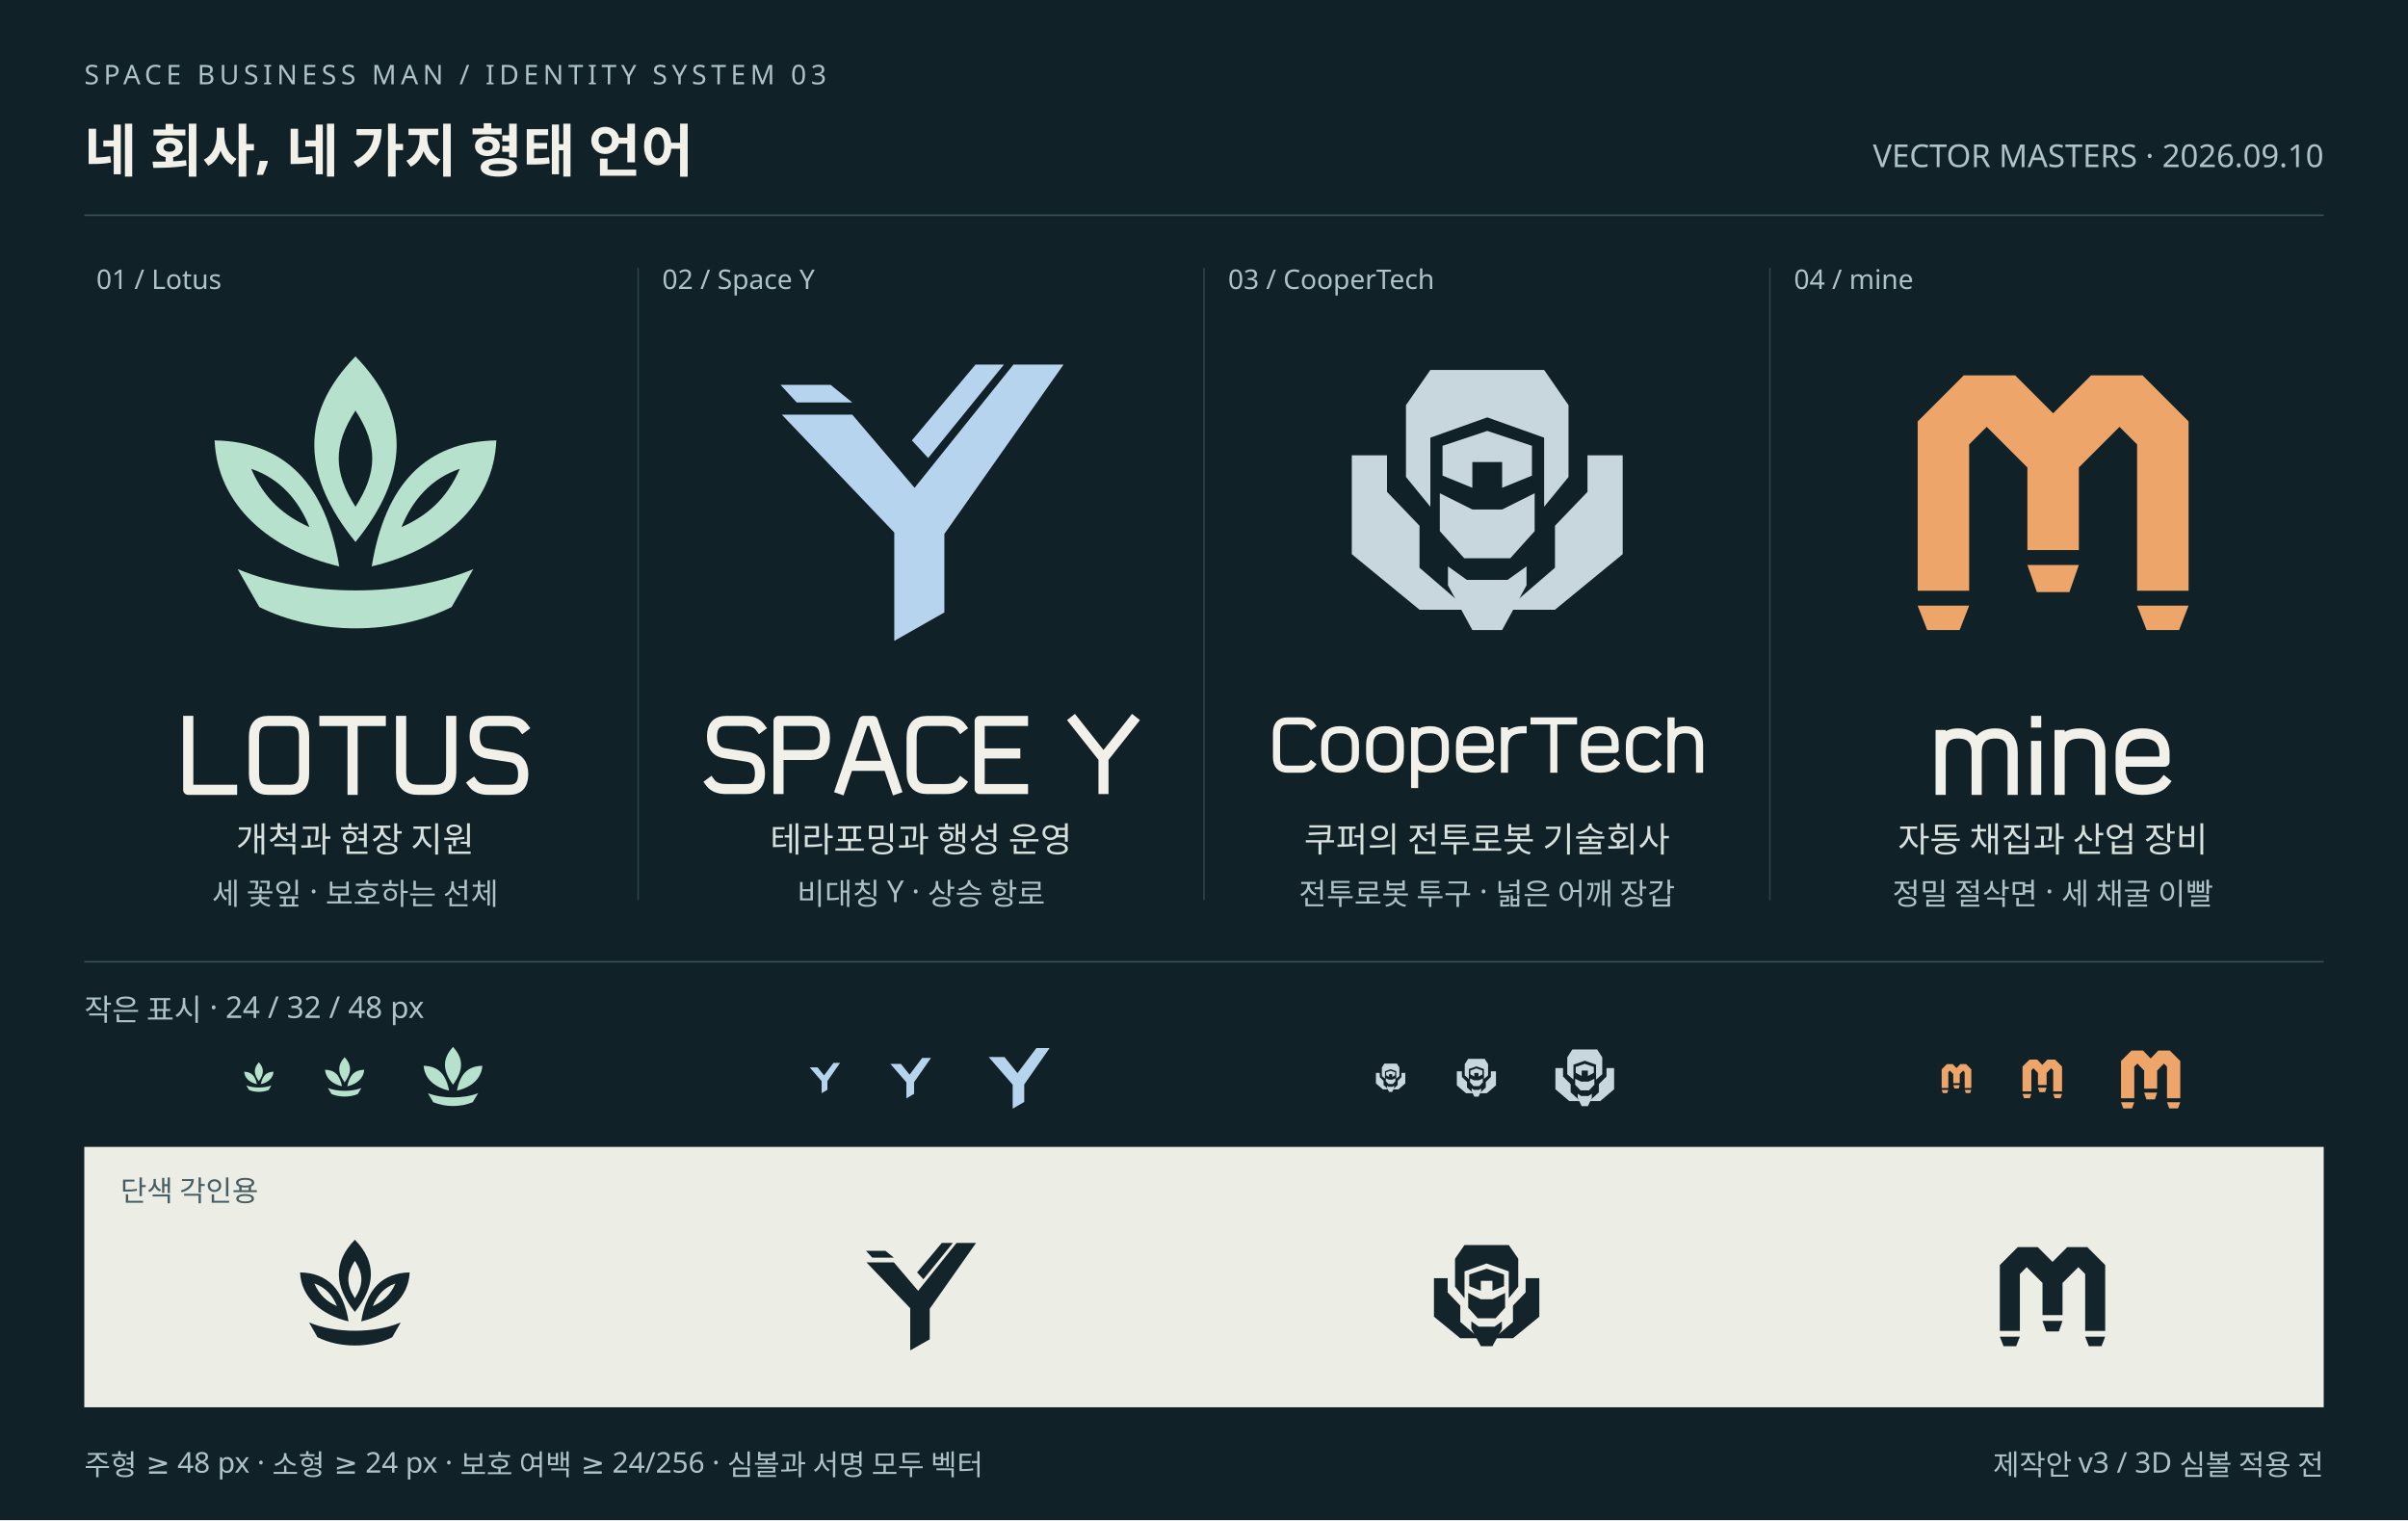
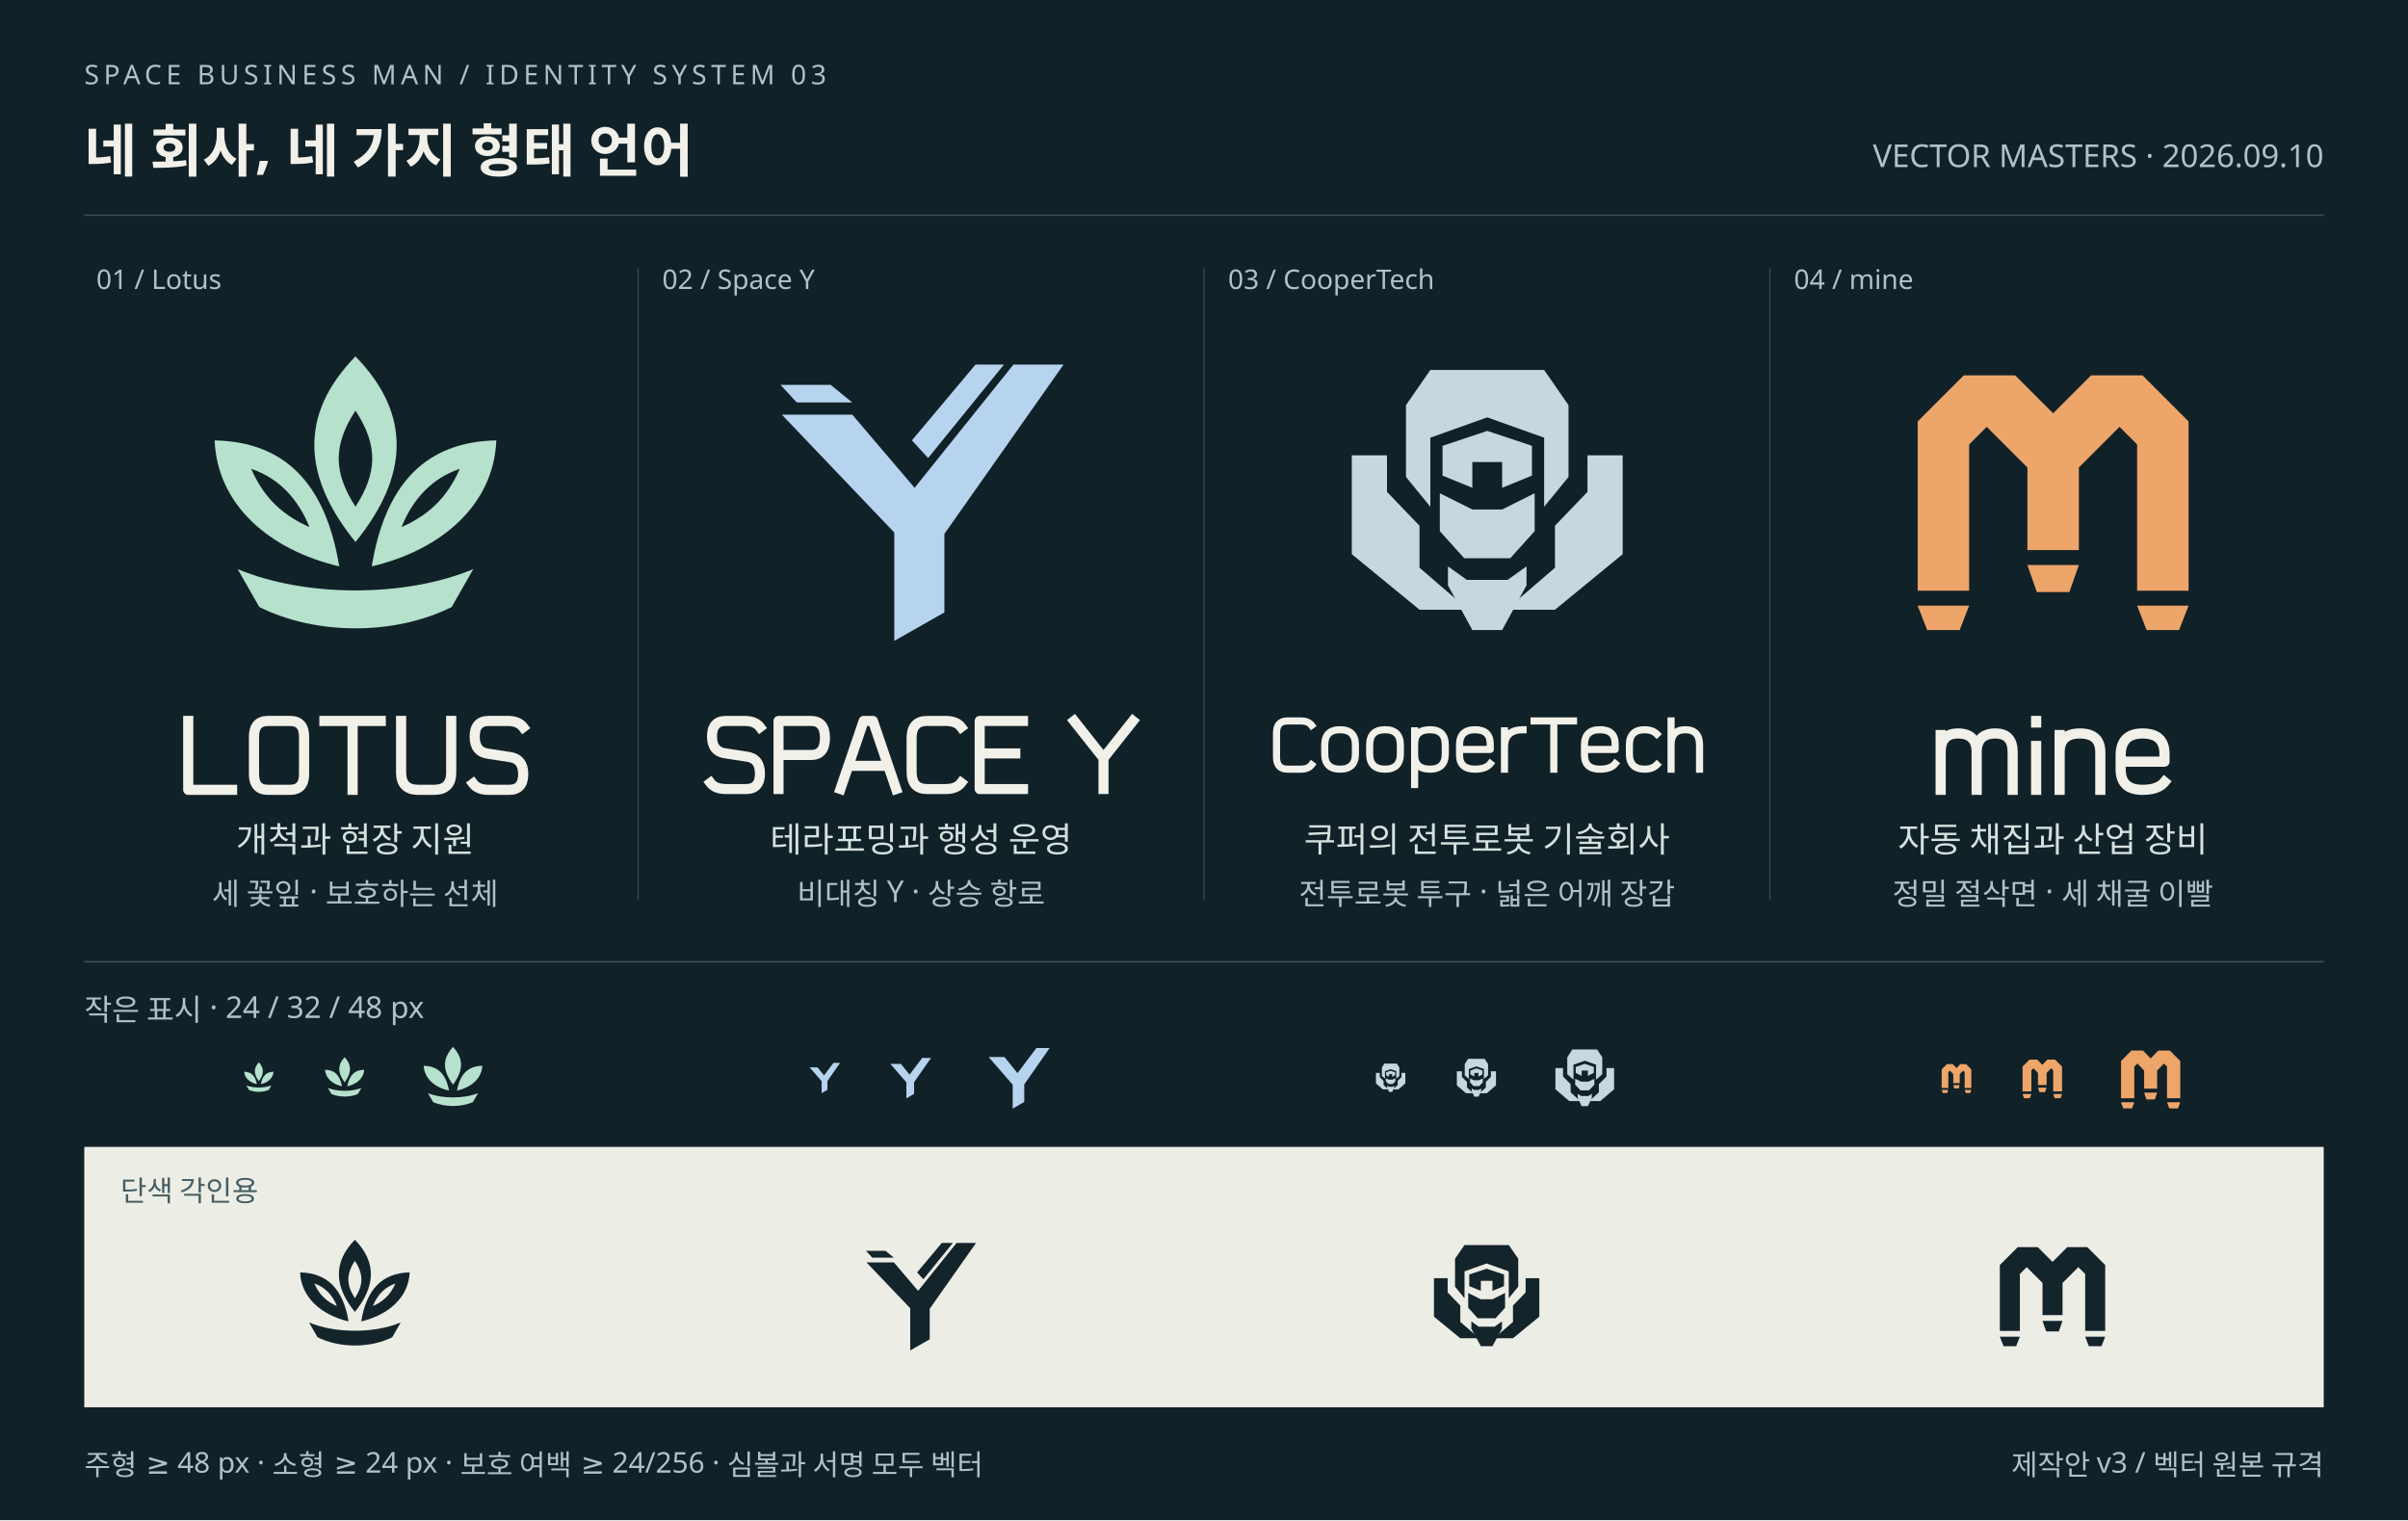
<svg xmlns="http://www.w3.org/2000/svg" width="1600" height="1010" viewBox="0 0 1600 1010" role="img" aria-label="기업 심볼 제작안 v3 — 쿠퍼테크">
  <rect width="1600" height="1010" fill="#112128" />
  <g font-family="Noto Sans KR, Apple SD Gothic Neo, sans-serif">
    <text x="56" y="56" fill="#AEC3C8" font-size="18" letter-spacing="3">SPACE BUSINESS MAN / IDENTITY SYSTEM 03</text>
    <text x="56" y="114" fill="#F1F0E9" font-size="38" font-weight="600">네 회사, 네 가지 형태 언어</text>
    <text x="1544" y="111" fill="#AEC3C8" text-anchor="end" font-size="21">VECTOR MASTERS · 2026.09.10</text>
    <path d="M56 143H1544" stroke="#38515A" />
    <text x="64" y="192" fill="#AEC3C8" font-size="18">01 / Lotus</text>
    <g transform="translate(121 217) scale(.9)" color="#B6E1CC">
      <g fill="currentColor" fill-rule="evenodd">
        <path d="M128 22C86 65 89 111 128 159C167 111 170 65 128 22ZM128 62C111 88 112 108 128 133C144 108 145 88 128 62Z" />
        <path d="M24 84C76 85 106 116 116 177C65 165 26 132 24 84ZM51 105C61 128 76 140 94 148C86 128 72 112 51 105Z" />
        <path d="M232 84C180 85 150 116 140 177C191 165 230 132 232 84ZM205 105C195 128 180 140 162 148C170 128 184 112 205 105Z" />
        <path d="M41 179C91 200 165 200 215 179L199 207C157 228 99 228 57 207Z" />
      </g>
    </g>
    <g transform="translate(120.920 479) scale(1.04)" color="#F1F0E9">
      <g fill="none" stroke="currentColor" stroke-width="6.5" stroke-linecap="square" stroke-linejoin="round">
        <path transform="translate(0 0)" d="M4 0V44H32" />
        <path transform="translate(43 0)" d="M12 0H26Q35 0 35 10V34Q35 44 26 44H12Q3 44 3 34V10Q3 0 12 0Z" />
        <path transform="translate(90 0)" d="M1 0H37M19 0V44" />
        <path transform="translate(137 0)" d="M3 0V33Q3 44 14 44H24Q35 44 35 33V0" />
        <path transform="translate(184 0)" d="M34 4Q31 0 24 0H12Q3 0 3 10Q3 20 12 21L25 23Q34 24 34 34Q34 44 25 44H12Q5 44 2 40" />
      </g>
    </g>
    <text x="236" y="566" text-anchor="middle" fill="#D6E1DE" font-size="23">개척과 현장 지원</text>
    <text x="236" y="601" text-anchor="middle" fill="#AEC3C8" font-size="20">세 꽃잎 · 보호하는 선체</text>
    <path d="M424 178V598" stroke="#2D434C" />
    <text x="440" y="192" fill="#AEC3C8" font-size="18">02 / Space Y</text>
    <g transform="translate(497 217) scale(.9)" color="#B7D4EF">
      <g fill="currentColor">
        <path d="M25 65H77L123 119L196 28H233L145 153V211L108 232V152Z" />
        <path d="M133 97L189 28H168L121 84Z" />
        <path d="M24 43H61L77 56H36Z" />
      </g>
    </g>
    <g transform="translate(470.000 479) scale(1.0282)" color="#F1F0E9">
      <g fill="none" stroke="currentColor" stroke-width="6.5" stroke-linecap="square" stroke-linejoin="round">
        <path transform="translate(0 0)" d="M34 4Q31 0 24 0H12Q3 0 3 10Q3 20 12 21L25 23Q34 24 34 34Q34 44 25 44H12Q5 44 2 40" />
        <path transform="translate(42 0)" d="M4 44V0H25Q34 0 34 11Q34 22 25 22H4" />
        <path transform="translate(84 0)" d="M2 44L17 0H23L38 44M8 29H32" />
        <path transform="translate(129 0)" d="M35 4Q32 0 25 0H13Q3 0 3 11V33Q3 44 13 44H25Q32 44 35 40" />
        <path transform="translate(172 0)" d="M32 0H4V44H32M4 21H27" />
        <path transform="translate(236 0)" d="M1 0L20 24L39 0M20 24V44" />
      </g>
    </g>
    <text x="612" y="566" text-anchor="middle" fill="#D6E1DE" font-size="23">테라포밍과 행성 운영</text>
    <text x="612" y="601" text-anchor="middle" fill="#AEC3C8" font-size="20">비대칭 Y · 상승 항로</text>
    <path d="M800 178V598" stroke="#2D434C" />
    <text x="816" y="192" fill="#AEC3C8" font-size="18">03 / CooperTech</text>
    <g transform="translate(873 217) scale(.9)" color="#C8D6DE">
      <g fill="currentColor">
        <path d="M86 32H170L188 58V111L170 133V82L128 67L86 82V133L68 111V58Z" />
        <path d="M95 88L128 77L161 88V110L139 119V100H117V119L95 110Z" />
        <path d="M93 123L117 135H139L163 123V151L145 171H111L93 151Z" />
        <path d="M28 95H54V122L78 147V178L114 209H78L28 168Z" />
        <path d="M228 95H202V122L178 147V178L142 209H178L228 168Z" />
        <path d="M99 177L113 187H143L157 177V191L139 224H117L99 191Z" />
      </g>
    </g>
    <g transform="translate(846.000 479) scale(0.7282)" color="#F1F0E9">
      <g fill="none" stroke="currentColor" stroke-width="6.5" stroke-linecap="square" stroke-linejoin="round">
        <path transform="translate(0 0)" d="M35 4Q32 0 25 0H13Q3 0 3 11V33Q3 44 13 44H25Q32 44 35 40" />
        <path transform="translate(43 0)" d="M4 22Q4 8 18 8Q32 8 32 22V30Q32 44 18 44Q4 44 4 30Z" />
        <path transform="translate(84 0)" d="M4 22Q4 8 18 8Q32 8 32 22V30Q32 44 18 44Q4 44 4 30Z" />
        <path transform="translate(125 0)" d="M4 58V9M4 21Q4 8 18 8Q32 8 32 22V30Q32 44 18 44Q4 44 4 31" />
        <path transform="translate(166 0)" d="M4 26H32V21Q32 8 18 8Q4 8 4 22V31Q4 44 18 44Q28 44 32 39" />
        <path transform="translate(207 0)" d="M4 44V9M4 24Q4 8 21 8" />
        <path transform="translate(237 0)" d="M1 0H37M19 0V44" />
        <path transform="translate(280 0)" d="M4 26H32V21Q32 8 18 8Q4 8 4 22V31Q4 44 18 44Q28 44 32 39" />
        <path transform="translate(321 0)" d="M29 12Q25 8 18 8Q4 8 4 22V30Q4 44 18 44Q25 44 29 40" />
        <path transform="translate(359 0)" d="M4 44V0M4 22Q4 8 17 8Q30 8 30 22V44" />
      </g>
    </g>
    <text x="988" y="566" text-anchor="middle" fill="#D6E1DE" font-size="23">쿠퍼의 전투로봇 기술회사</text>
    <text x="988" y="601" text-anchor="middle" fill="#AEC3C8" font-size="20">전투로봇 투구 · 넓은 어깨 장갑</text>
    <path d="M1176 178V598" stroke="#2D434C" />
    <text x="1192" y="192" fill="#AEC3C8" font-size="18">04 / mine</text>
    <g transform="translate(1249 217) scale(.9)" color="#EDA56A">
      <g fill="currentColor">
        <path d="M28 195V70L62 36H100L128 64L156 36H194L228 70V195H190V87L177 74L147 104V165H109V104L79 74L66 87V195Z" />
        <path d="M28 206H66L59 224H35ZM109 176H147L140 196H116ZM190 206H228L221 224H197Z" />
      </g>
    </g>
    <g transform="translate(1285.320 479) scale(1.04)" color="#F1F0E9">
      <g fill="none" stroke="currentColor" stroke-width="6.5" stroke-linecap="square" stroke-linejoin="round">
        <path transform="translate(0 0)" d="M4 44V9M4 20Q4 8 15 8Q27 8 27 20V44M27 20Q27 8 39 8Q50 8 50 20V44" />
        <path transform="translate(59 0)" d="M6 16V44M6 0V1" />
        <path transform="translate(76 0)" d="M4 44V9M4 20Q4 8 17 8Q30 8 30 20V44" />
        <path transform="translate(115 0)" d="M4 26H32V21Q32 8 18 8Q4 8 4 22V31Q4 44 18 44Q28 44 32 39" />
      </g>
    </g>
    <text x="1364" y="566" text-anchor="middle" fill="#D6E1DE" font-size="23">자동 채집과 산업 장비</text>
    <text x="1364" y="601" text-anchor="middle" fill="#AEC3C8" font-size="20">정밀 절삭면 · 세 채굴 이빨</text>
    <path d="M56 639H1544" stroke="#38515A" />
    <text x="56" y="678" fill="#AEC3C8" font-size="20">작은 표시 · 24 / 32 / 48 px</text>
    <g transform="translate(160 704.0) scale(0.09375)" color="#B6E1CC">
      <g fill="currentColor">
        <path d="M128 19C89 62 91 102 128 153C165 102 167 62 128 19Z" />
        <path d="M24 86C75 87 103 115 114 174C62 162 27 131 24 86ZM232 86C181 87 153 115 142 174C194 162 229 131 232 86Z" />
        <path d="M39 183C90 203 166 203 217 183L198 215C155 233 101 233 58 215Z" />
      </g>
    </g>
    <g transform="translate(213 700.0) scale(0.125)" color="#B6E1CC">
      <g fill="currentColor">
        <path d="M128 19C89 62 91 102 128 153C165 102 167 62 128 19Z" />
        <path d="M24 86C75 87 103 115 114 174C62 162 27 131 24 86ZM232 86C181 87 153 115 142 174C194 162 229 131 232 86Z" />
        <path d="M39 183C90 203 166 203 217 183L198 215C155 233 101 233 58 215Z" />
      </g>
    </g>
    <g transform="translate(277 692.0) scale(0.1875)" color="#B6E1CC">
      <g fill="currentColor">
        <path d="M128 19C89 62 91 102 128 153C165 102 167 62 128 19Z" />
        <path d="M24 86C75 87 103 115 114 174C62 162 27 131 24 86ZM232 86C181 87 153 115 142 174C194 162 229 131 232 86Z" />
        <path d="M39 183C90 203 166 203 217 183L198 215C155 233 101 233 58 215Z" />
      </g>
    </g>
    <g transform="translate(536 704.0) scale(0.09375)" color="#B7D4EF">
      <g fill="currentColor">
        <path d="M21 55H77L123 112L190 23H237L147 152V214L106 238V153Z" />
      </g>
    </g>
    <g transform="translate(589 700.0) scale(0.125)" color="#B7D4EF">
      <g fill="currentColor">
        <path d="M21 55H77L123 112L190 23H237L147 152V214L106 238V153Z" />
      </g>
    </g>
    <g transform="translate(653 692.0) scale(0.1875)" color="#B7D4EF">
      <g fill="currentColor">
        <path d="M21 55H77L123 112L190 23H237L147 152V214L106 238V153Z" />
      </g>
    </g>
    <g transform="translate(912 704.0) scale(0.09375)" color="#C8D6DE">
      <g fill="currentColor">
        <path d="M84 28H172L190 56V116L168 135V82L128 68L88 82V135L66 116V56Z" />
        <path d="M96 90L128 79L160 90V111L139 122V103H117V122L96 111Z" />
        <path d="M94 132L115 142H141L162 132V153L143 173H113L94 153Z" />
        <path d="M24 94H51V124L78 151V180L112 211H73L24 169Z" />
        <path d="M232 94H205V124L178 151V180L144 211H183L232 169Z" />
        <path d="M103 185L115 193H141L153 185V200L139 229H117L103 200Z" />
      </g>
    </g>
    <g transform="translate(965 700.0) scale(0.125)" color="#C8D6DE">
      <g fill="currentColor">
        <path d="M84 28H172L190 56V116L168 135V82L128 68L88 82V135L66 116V56Z" />
        <path d="M96 90L128 79L160 90V111L139 122V103H117V122L96 111Z" />
        <path d="M94 132L115 142H141L162 132V153L143 173H113L94 153Z" />
        <path d="M24 94H51V124L78 151V180L112 211H73L24 169Z" />
        <path d="M232 94H205V124L178 151V180L144 211H183L232 169Z" />
        <path d="M103 185L115 193H141L153 185V200L139 229H117L103 200Z" />
      </g>
    </g>
    <g transform="translate(1029 692.0) scale(0.1875)" color="#C8D6DE">
      <g fill="currentColor">
        <path d="M84 28H172L190 56V116L168 135V82L128 68L88 82V135L66 116V56Z" />
        <path d="M96 90L128 79L160 90V111L139 122V103H117V122L96 111Z" />
        <path d="M94 132L115 142H141L162 132V153L143 173H113L94 153Z" />
        <path d="M24 94H51V124L78 151V180L112 211H73L24 169Z" />
        <path d="M232 94H205V124L178 151V180L144 211H183L232 169Z" />
        <path d="M103 185L115 193H141L153 185V200L139 229H117L103 200Z" />
      </g>
    </g>
    <g transform="translate(1288 704.0) scale(0.09375)" color="#EDA56A">
      <g fill="currentColor">
        <path d="M23 201V69L60 32H101L128 60L155 32H196L233 69V201H186V89L175 78L151 103V167H105V103L81 78L70 89V201Z" />
        <path d="M23 215H70L62 237H31ZM105 181H151L143 205H113ZM186 215H233L225 237H194Z" />
      </g>
    </g>
    <g transform="translate(1341 700.0) scale(0.125)" color="#EDA56A">
      <g fill="currentColor">
        <path d="M23 201V69L60 32H101L128 60L155 32H196L233 69V201H186V89L175 78L151 103V167H105V103L81 78L70 89V201Z" />
        <path d="M23 215H70L62 237H31ZM105 181H151L143 205H113ZM186 215H233L225 237H194Z" />
      </g>
    </g>
    <g transform="translate(1405 692.0) scale(0.1875)" color="#EDA56A">
      <g fill="currentColor">
        <path d="M23 201V69L60 32H101L128 60L155 32H196L233 69V201H186V89L175 78L151 103V167H105V103L81 78L70 89V201Z" />
        <path d="M23 215H70L62 237H31ZM105 181H151L143 205H113ZM186 215H233L225 237H194Z" />
      </g>
    </g>
    <rect x="56" y="762" width="1488" height="173" fill="#ECEDE5" />
    <text x="80" y="798" fill="#455D63" font-size="19">단색 각인용</text>
    <g transform="translate(191 816) scale(.35)" color="#14242B">
      <g fill="currentColor" fill-rule="evenodd">
        <path d="M128 22C86 65 89 111 128 159C167 111 170 65 128 22ZM128 62C111 88 112 108 128 133C144 108 145 88 128 62Z" />
        <path d="M24 84C76 85 106 116 116 177C65 165 26 132 24 84ZM51 105C61 128 76 140 94 148C86 128 72 112 51 105Z" />
        <path d="M232 84C180 85 150 116 140 177C191 165 230 132 232 84ZM205 105C195 128 180 140 162 148C170 128 184 112 205 105Z" />
        <path d="M41 179C91 200 165 200 215 179L199 207C157 228 99 228 57 207Z" />
      </g>
    </g>
    <g transform="translate(567 816) scale(.35)" color="#14242B">
      <g fill="currentColor">
        <path d="M25 65H77L123 119L196 28H233L145 153V211L108 232V152Z" />
        <path d="M133 97L189 28H168L121 84Z" />
        <path d="M24 43H61L77 56H36Z" />
      </g>
    </g>
    <g transform="translate(943 816) scale(.35)" color="#14242B">
      <g fill="currentColor">
        <path d="M86 32H170L188 58V111L170 133V82L128 67L86 82V133L68 111V58Z" />
        <path d="M95 88L128 77L161 88V110L139 119V100H117V119L95 110Z" />
        <path d="M93 123L117 135H139L163 123V151L145 171H111L93 151Z" />
        <path d="M28 95H54V122L78 147V178L114 209H78L28 168Z" />
        <path d="M228 95H202V122L178 147V178L142 209H178L228 168Z" />
        <path d="M99 177L113 187H143L157 177V191L139 224H117L99 191Z" />
      </g>
    </g>
    <g transform="translate(1319 816) scale(.35)" color="#14242B">
      <g fill="currentColor">
        <path d="M28 195V70L62 36H100L128 64L156 36H194L228 70V195H190V87L177 74L147 104V165H109V104L79 74L66 87V195Z" />
        <path d="M28 206H66L59 224H35ZM109 176H147L140 196H116ZM190 206H228L221 224H197Z" />
      </g>
    </g>
    <text x="56" y="980" fill="#AEC3C8" font-size="19">주형 ≥ 48 px · 소형 ≥ 24 px · 보호 여백 ≥ 24/256 · 심볼과 서명 모두 벡터</text>
-     <text x="1544" y="980" text-anchor="end" fill="#AEC3C8" font-size="19">제작안 v3 / 3D 심볼 적용 전</text>
+     <text x="1544" y="980" text-anchor="end" fill="#AEC3C8" font-size="19">제작안 v3 / 벡터 원본 규격</text>
  </g>
</svg>
